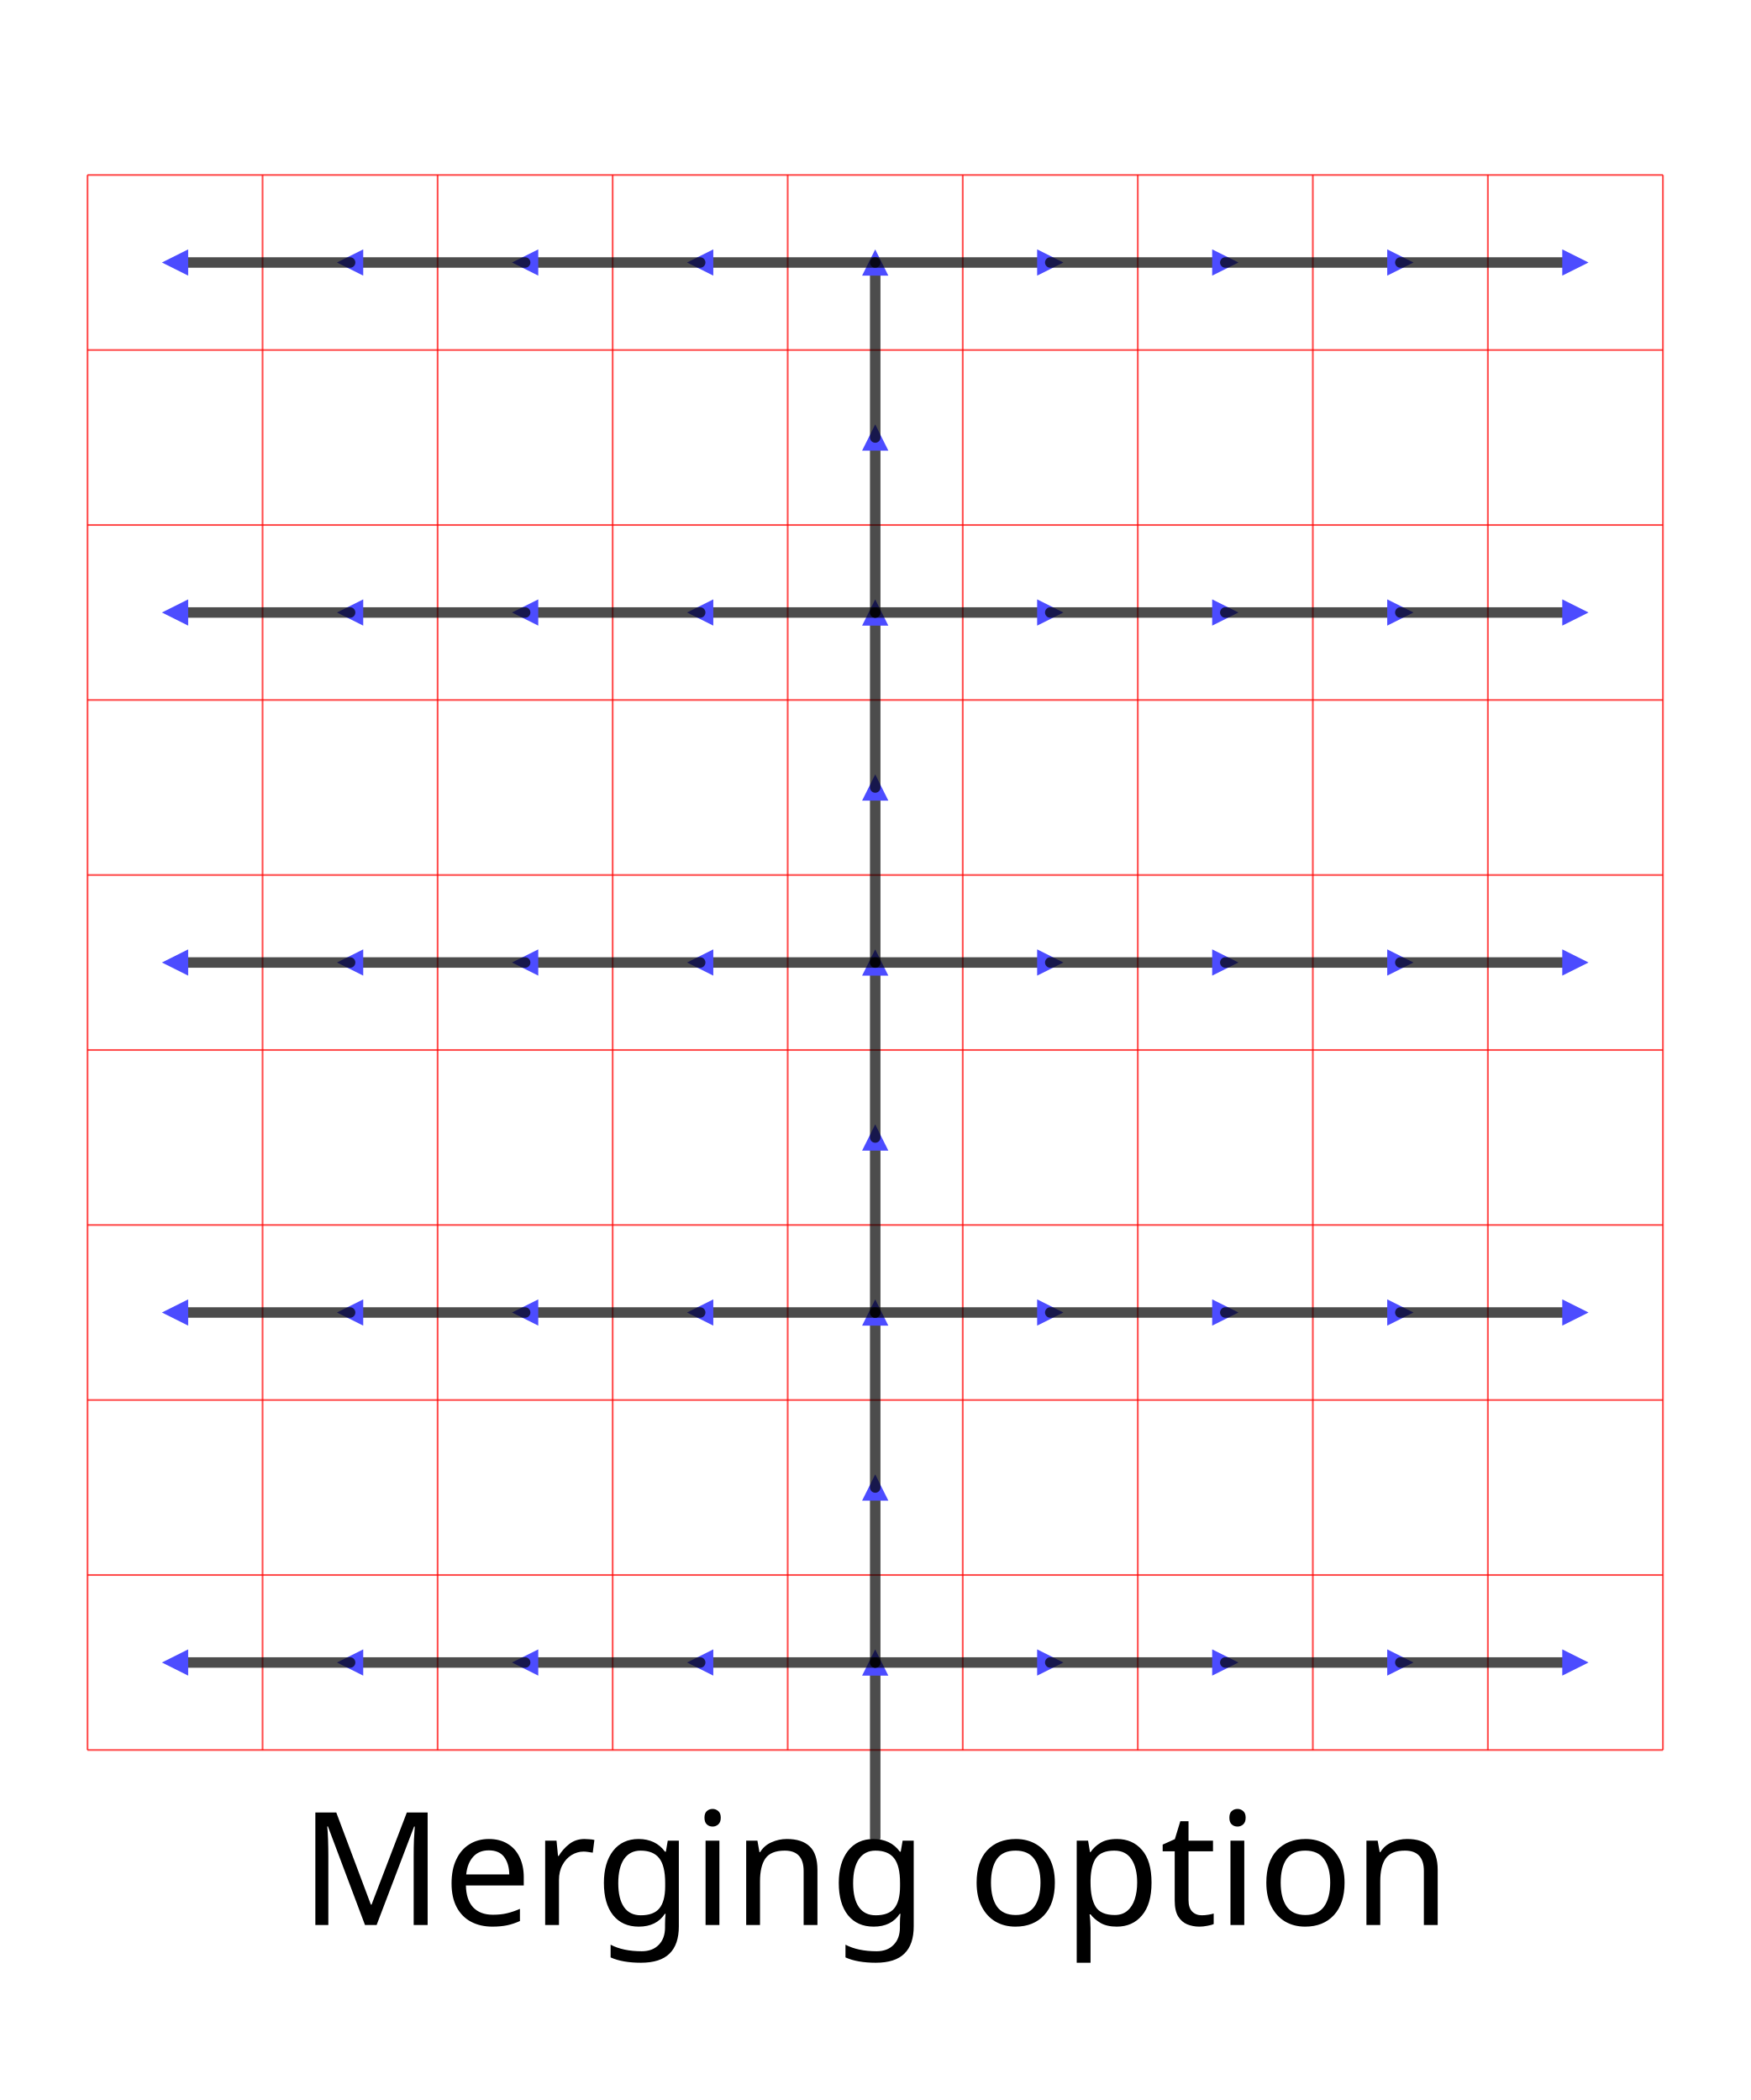
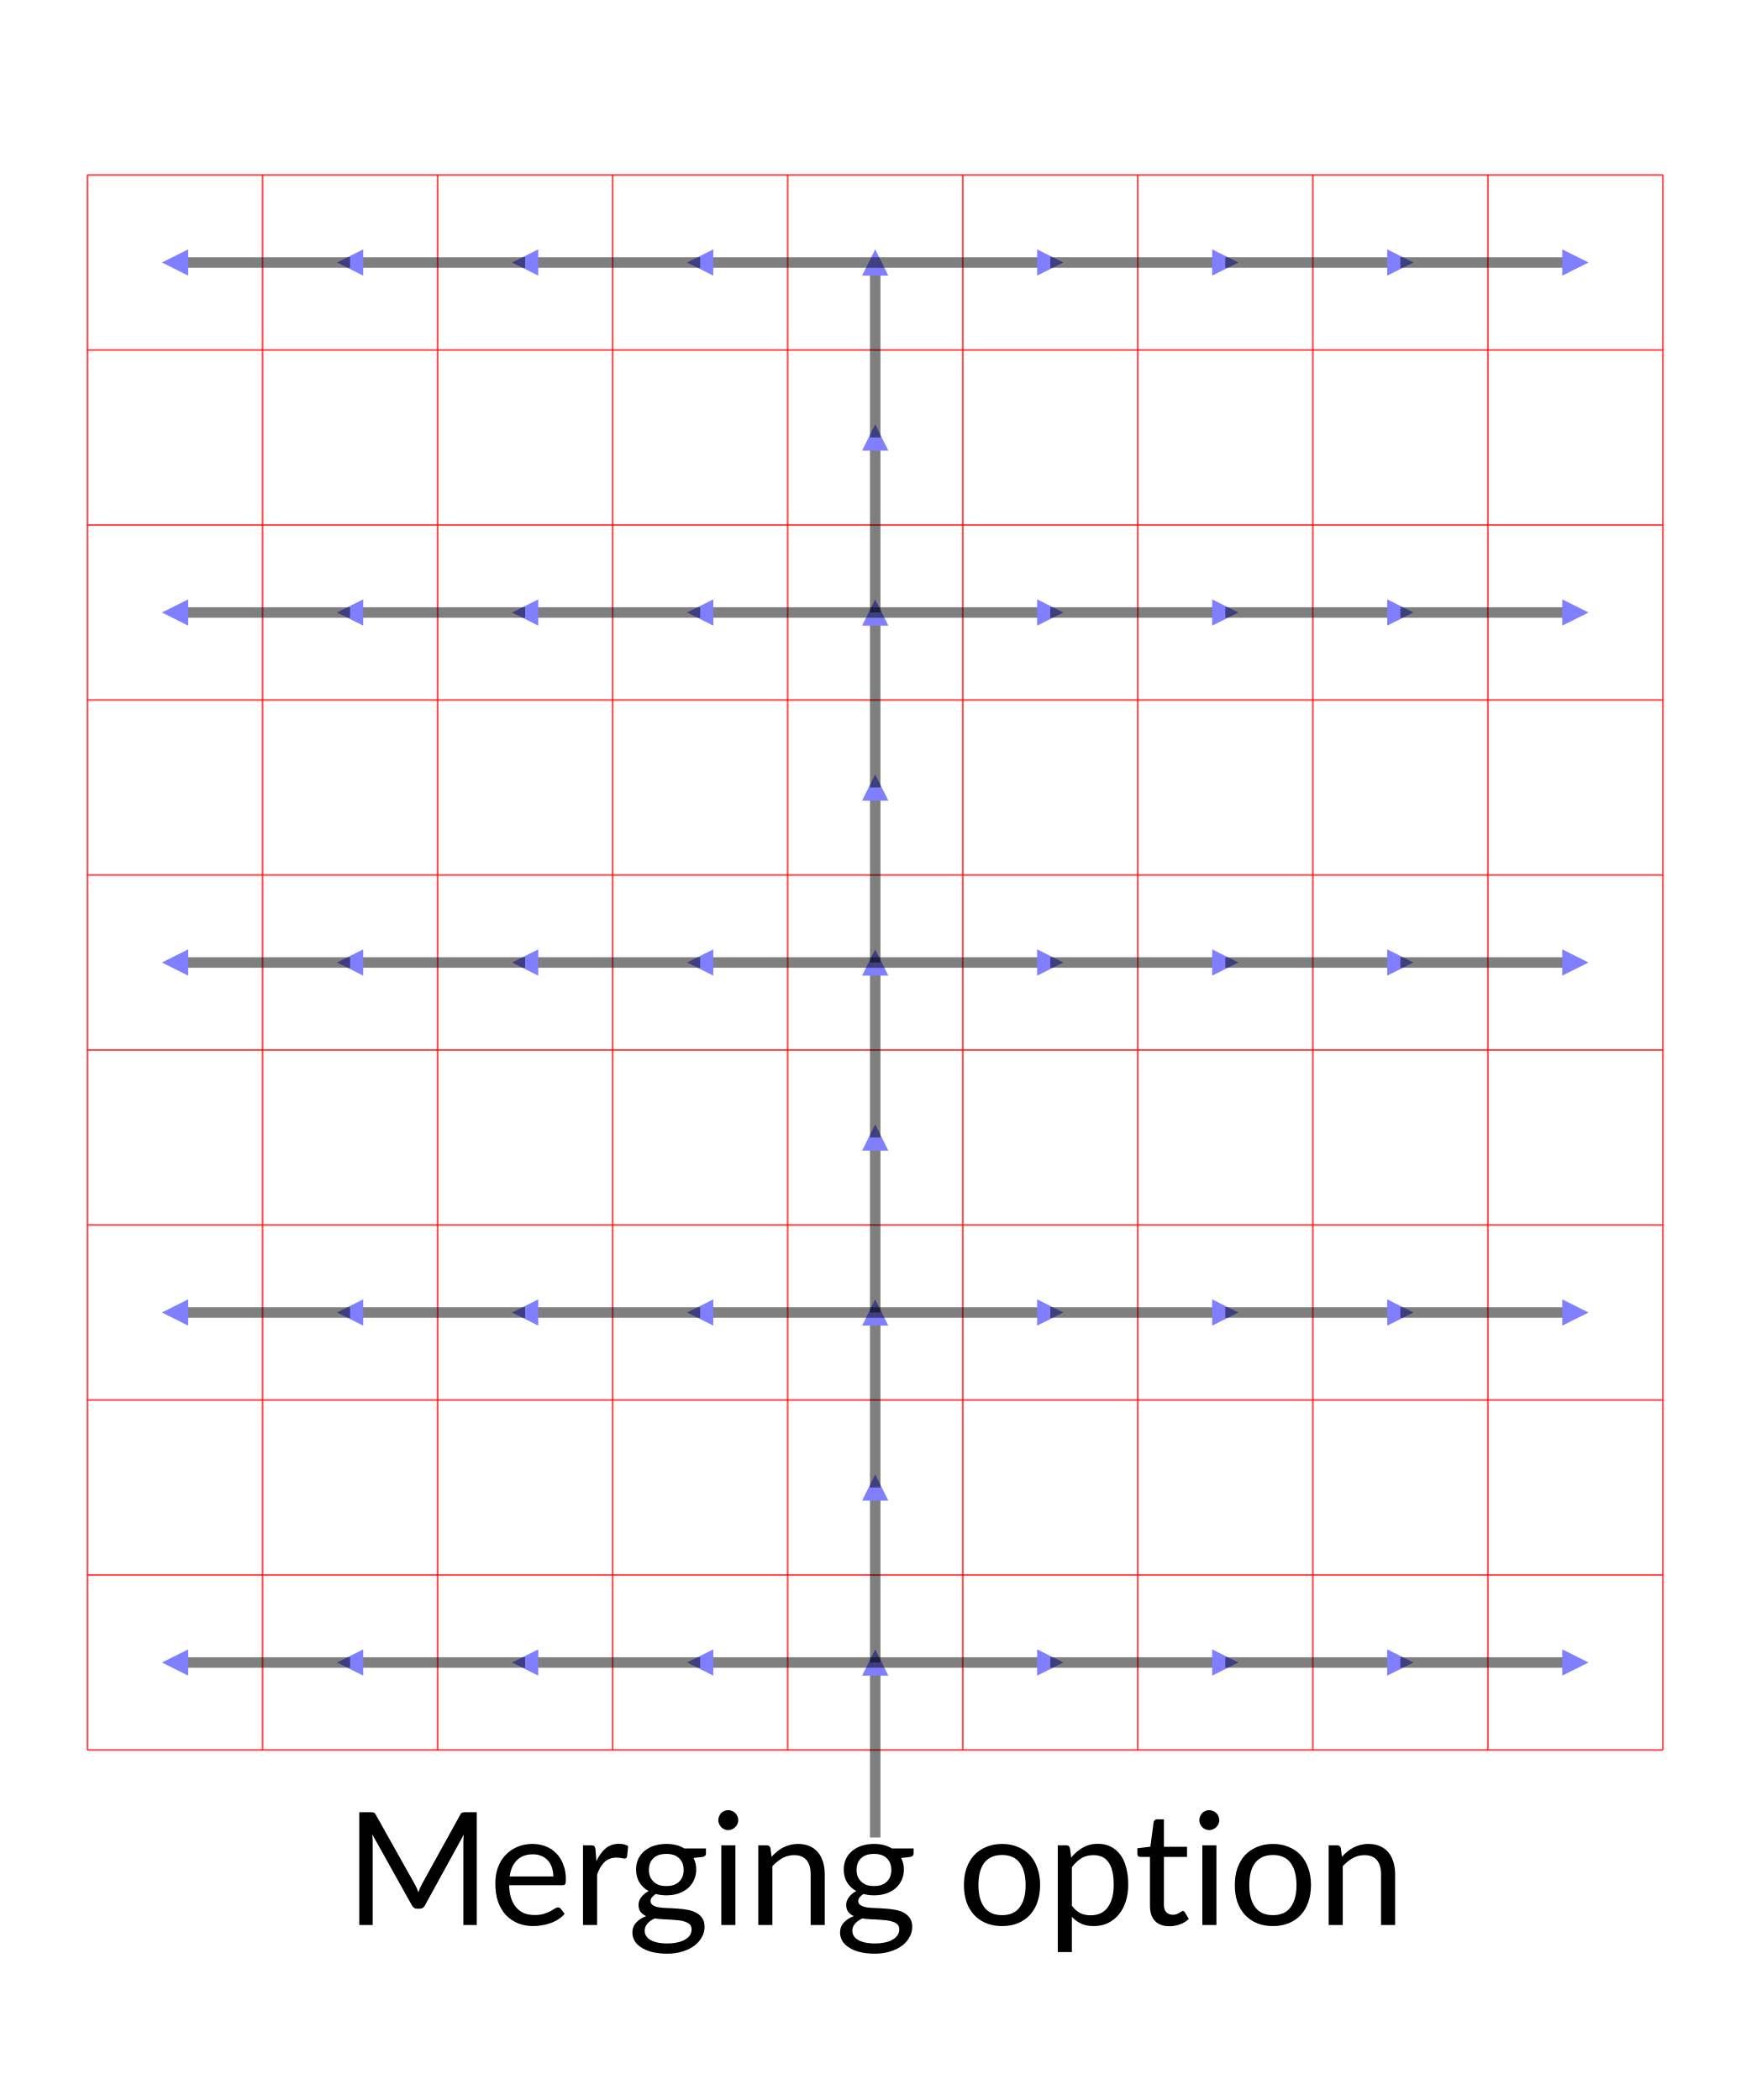
<svg xmlns="http://www.w3.org/2000/svg" baseProfile="full" height="240" version="1.1" viewBox="0,-210.0,200,240" width="200">
-   <defs id="id3">
-     <style type="text/css">
-                 text{font-family: Verdana;}
-                 svgg{background-color:grey;}
-                 .connection{stroke-linecap:round; opacity: 0.7; stroke-width:1.2;}
-                 span{text-anchor: "middle"; alignment_baseline: "middle"}
-                 .gridLabels{fill: grey;font-style: italic;font-weight: 900}
-                 .down{stroke-dasharray: 5;}
-                 .up{stroke-dasharray: 5;}
-                 .top{stroke-dasharray: 5;}
-                 .gridmarker{stroke:red; stroke-width:0.2; opacity: 0.7;}
-                 </style>
+   <defs id="id5">
    <marker id="id1" markerHeight="10" markerUnits="strokeWidth" markerWidth="5" orient="auto" refX="30" refY="30" viewBox="0 0 120 120">
      <path d="M 0 0 L 60 30 L 0 60 z" fill="blue" />
    </marker>
-     <marker id="id2" markerHeight="10" markerUnits="strokeWidth" markerWidth="5" orient="auto" refX="30" refY="30" viewBox="0 0 120 120">
-       <circle cx="0" cy="0" fill="red" r="60" />
+     <marker id="id2" markerHeight="10" markerUnits="strokeWidth" markerWidth="5" orient="auto" viewBox="-15 -15 30 30">
+       <rect fill="green" height="20" width="20" x="-10" y="-10" />
+       <path d="M 8 0 L -8 8 L -8 -8 z" fill="blue" />
    </marker>
+     <marker id="id3" markerHeight="10" markerUnits="strokeWidth" markerWidth="5" orient="auto" viewBox="-15 -15 30 30">
+       <rect fill="green" height="20" width="20" x="-10" y="-10" />
+       <path d="M 8 0 L -8 8 L -8 -8 z" fill="blue" />
+     </marker>
+     <marker id="id4" markerHeight="10" markerUnits="strokeWidth" markerWidth="5" orient="auto" viewBox="-15 -15 30 30">
+       <line stroke="red" stroke-width="5px" x1="0" x2="0" y1="-15" y2="15" />
+     </marker>
+     <style type="text/css">
+                 text{font-family: Lato;}
+                 span{text-anchor: "middle"; alignment_baseline: "middle"}
+                 .gridLabels{fill: grey;font-style: italic;font-weight: 900}
+                 .gridmarker{stroke:red; stroke-width:0.2; opacity: 0.7;}
+                 
+                 .connection{ opacity: 0.5;
+                             marker-end:url(#id1);
+                             stroke-width:1.2;}
+                 .up{stroke-dasharray: 2;
+                     marker-end:url(#id3);}
+                 .down{stroke-dasharray: 2;
+                     marker-start:url(#id2);}
+                 .top{stroke-dasharray: 2;
+                     marker-start:url(#id4);}
+                 .buffer{ filter: hue-rotate(90deg);
+                           stroke-width:2; stroke-dasharray:1;}
+                 </style>
  </defs>
  <g id="markers" transform="scale(1,-1)">
    <line class="gridmarker" x1="10" x2="10" y1="10" y2="190" />
    <line class="gridmarker" x1="30" x2="30" y1="10" y2="190" />
    <line class="gridmarker" x1="50" x2="50" y1="10" y2="190" />
    <line class="gridmarker" x1="70" x2="70" y1="10" y2="190" />
    <line class="gridmarker" x1="90" x2="90" y1="10" y2="190" />
    <line class="gridmarker" x1="110" x2="110" y1="10" y2="190" />
    <line class="gridmarker" x1="130" x2="130" y1="10" y2="190" />
    <line class="gridmarker" x1="150" x2="150" y1="10" y2="190" />
    <line class="gridmarker" x1="170" x2="170" y1="10" y2="190" />
    <line class="gridmarker" x1="190" x2="190" y1="10" y2="190" />
    <line class="gridmarker" x1="10" x2="190" y1="10" y2="10" />
    <line class="gridmarker" x1="10" x2="190" y1="30" y2="30" />
    <line class="gridmarker" x1="10" x2="190" y1="50" y2="50" />
    <line class="gridmarker" x1="10" x2="190" y1="70" y2="70" />
    <line class="gridmarker" x1="10" x2="190" y1="90" y2="90" />
    <line class="gridmarker" x1="10" x2="190" y1="110" y2="110" />
    <line class="gridmarker" x1="10" x2="190" y1="130" y2="130" />
    <line class="gridmarker" x1="10" x2="190" y1="150" y2="150" />
    <line class="gridmarker" x1="10" x2="190" y1="170" y2="170" />
    <line class="gridmarker" x1="10" x2="190" y1="190" y2="190" />
  </g>
  <g id="main" transform="scale(1,-1)">
-     <line class="connection same" marker-end="url(#id1)" marker-mid="url(#id2)" stroke=" black" x1="100" x2="100" y1="0" y2="20" />
-     <line class="connection same" marker-end="url(#id1)" marker-mid="url(#id2)" stroke=" black" x1="100" x2="120" y1="20" y2="20" />
-     <line class="connection same" marker-end="url(#id1)" marker-mid="url(#id2)" stroke=" black" x1="120" x2="140" y1="20" y2="20" />
-     <line class="connection same" marker-end="url(#id1)" marker-mid="url(#id2)" stroke=" black" x1="140" x2="160" y1="20" y2="20" />
-     <line class="connection same" marker-end="url(#id1)" marker-mid="url(#id2)" stroke=" black" x1="160" x2="180" y1="20" y2="20" />
-     <line class="connection same" marker-end="url(#id1)" marker-mid="url(#id2)" stroke=" black" x1="100" x2="80" y1="20" y2="20" />
-     <line class="connection same" marker-end="url(#id1)" marker-mid="url(#id2)" stroke=" black" x1="80" x2="60" y1="20" y2="20" />
-     <line class="connection same" marker-end="url(#id1)" marker-mid="url(#id2)" stroke=" black" x1="60" x2="40" y1="20" y2="20" />
-     <line class="connection same" marker-end="url(#id1)" marker-mid="url(#id2)" stroke=" black" x1="40" x2="20" y1="20" y2="20" />
-     <line class="connection same" marker-end="url(#id1)" marker-mid="url(#id2)" stroke=" black" x1="100" x2="100" y1="20" y2="40" />
-     <line class="connection same" marker-end="url(#id1)" marker-mid="url(#id2)" stroke=" black" x1="100" x2="100" y1="40" y2="60" />
-     <line class="connection same" marker-end="url(#id1)" marker-mid="url(#id2)" stroke=" black" x1="100" x2="120" y1="60" y2="60" />
-     <line class="connection same" marker-end="url(#id1)" marker-mid="url(#id2)" stroke=" black" x1="120" x2="140" y1="60" y2="60" />
-     <line class="connection same" marker-end="url(#id1)" marker-mid="url(#id2)" stroke=" black" x1="140" x2="160" y1="60" y2="60" />
-     <line class="connection same" marker-end="url(#id1)" marker-mid="url(#id2)" stroke=" black" x1="160" x2="180" y1="60" y2="60" />
-     <line class="connection same" marker-end="url(#id1)" marker-mid="url(#id2)" stroke=" black" x1="100" x2="80" y1="60" y2="60" />
-     <line class="connection same" marker-end="url(#id1)" marker-mid="url(#id2)" stroke=" black" x1="80" x2="60" y1="60" y2="60" />
-     <line class="connection same" marker-end="url(#id1)" marker-mid="url(#id2)" stroke=" black" x1="60" x2="40" y1="60" y2="60" />
-     <line class="connection same" marker-end="url(#id1)" marker-mid="url(#id2)" stroke=" black" x1="40" x2="20" y1="60" y2="60" />
-     <line class="connection same" marker-end="url(#id1)" marker-mid="url(#id2)" stroke=" black" x1="100" x2="100" y1="60" y2="80" />
-     <line class="connection same" marker-end="url(#id1)" marker-mid="url(#id2)" stroke=" black" x1="100" x2="100" y1="80" y2="100" />
-     <line class="connection same" marker-end="url(#id1)" marker-mid="url(#id2)" stroke=" black" x1="100" x2="120" y1="100" y2="100" />
-     <line class="connection same" marker-end="url(#id1)" marker-mid="url(#id2)" stroke=" black" x1="120" x2="140" y1="100" y2="100" />
-     <line class="connection same" marker-end="url(#id1)" marker-mid="url(#id2)" stroke=" black" x1="140" x2="160" y1="100" y2="100" />
-     <line class="connection same" marker-end="url(#id1)" marker-mid="url(#id2)" stroke=" black" x1="160" x2="180" y1="100" y2="100" />
-     <line class="connection same" marker-end="url(#id1)" marker-mid="url(#id2)" stroke=" black" x1="100" x2="80" y1="100" y2="100" />
-     <line class="connection same" marker-end="url(#id1)" marker-mid="url(#id2)" stroke=" black" x1="80" x2="60" y1="100" y2="100" />
-     <line class="connection same" marker-end="url(#id1)" marker-mid="url(#id2)" stroke=" black" x1="60" x2="40" y1="100" y2="100" />
-     <line class="connection same" marker-end="url(#id1)" marker-mid="url(#id2)" stroke=" black" x1="40" x2="20" y1="100" y2="100" />
-     <line class="connection same" marker-end="url(#id1)" marker-mid="url(#id2)" stroke=" black" x1="100" x2="100" y1="100" y2="120" />
-     <line class="connection same" marker-end="url(#id1)" marker-mid="url(#id2)" stroke=" black" x1="100" x2="100" y1="120" y2="140" />
-     <line class="connection same" marker-end="url(#id1)" marker-mid="url(#id2)" stroke=" black" x1="100" x2="120" y1="140" y2="140" />
-     <line class="connection same" marker-end="url(#id1)" marker-mid="url(#id2)" stroke=" black" x1="120" x2="140" y1="140" y2="140" />
-     <line class="connection same" marker-end="url(#id1)" marker-mid="url(#id2)" stroke=" black" x1="140" x2="160" y1="140" y2="140" />
-     <line class="connection same" marker-end="url(#id1)" marker-mid="url(#id2)" stroke=" black" x1="160" x2="180" y1="140" y2="140" />
-     <line class="connection same" marker-end="url(#id1)" marker-mid="url(#id2)" stroke=" black" x1="100" x2="80" y1="140" y2="140" />
-     <line class="connection same" marker-end="url(#id1)" marker-mid="url(#id2)" stroke=" black" x1="80" x2="60" y1="140" y2="140" />
-     <line class="connection same" marker-end="url(#id1)" marker-mid="url(#id2)" stroke=" black" x1="60" x2="40" y1="140" y2="140" />
-     <line class="connection same" marker-end="url(#id1)" marker-mid="url(#id2)" stroke=" black" x1="40" x2="20" y1="140" y2="140" />
-     <line class="connection same" marker-end="url(#id1)" marker-mid="url(#id2)" stroke=" black" x1="100" x2="100" y1="140" y2="160" />
-     <line class="connection same" marker-end="url(#id1)" marker-mid="url(#id2)" stroke=" black" x1="100" x2="100" y1="160" y2="180" />
-     <line class="connection same" marker-end="url(#id1)" marker-mid="url(#id2)" stroke=" black" x1="100" x2="120" y1="180" y2="180" />
-     <line class="connection same" marker-end="url(#id1)" marker-mid="url(#id2)" stroke=" black" x1="120" x2="140" y1="180" y2="180" />
-     <line class="connection same" marker-end="url(#id1)" marker-mid="url(#id2)" stroke=" black" x1="140" x2="160" y1="180" y2="180" />
-     <line class="connection same" marker-end="url(#id1)" marker-mid="url(#id2)" stroke=" black" x1="160" x2="180" y1="180" y2="180" />
-     <line class="connection same" marker-end="url(#id1)" marker-mid="url(#id2)" stroke=" black" x1="100" x2="80" y1="180" y2="180" />
-     <line class="connection same" marker-end="url(#id1)" marker-mid="url(#id2)" stroke=" black" x1="80" x2="60" y1="180" y2="180" />
-     <line class="connection same" marker-end="url(#id1)" marker-mid="url(#id2)" stroke=" black" x1="60" x2="40" y1="180" y2="180" />
-     <line class="connection same" marker-end="url(#id1)" marker-mid="url(#id2)" stroke=" black" x1="40" x2="20" y1="180" y2="180" />
+     <line class="connection same" stroke=" black" x1="100" x2="100" y1="0" y2="20" />
+     <line class="connection same" stroke=" black" x1="100" x2="120" y1="20" y2="20" />
+     <line class="connection same" stroke=" black" x1="120" x2="140" y1="20" y2="20" />
+     <line class="connection same" stroke=" black" x1="140" x2="160" y1="20" y2="20" />
+     <line class="connection same" stroke=" black" x1="160" x2="180" y1="20" y2="20" />
+     <line class="connection same" stroke=" black" x1="100" x2="80" y1="20" y2="20" />
+     <line class="connection same" stroke=" black" x1="80" x2="60" y1="20" y2="20" />
+     <line class="connection same" stroke=" black" x1="60" x2="40" y1="20" y2="20" />
+     <line class="connection same" stroke=" black" x1="40" x2="20" y1="20" y2="20" />
+     <line class="connection same" stroke=" black" x1="100" x2="100" y1="20" y2="40" />
+     <line class="connection same" stroke=" black" x1="100" x2="100" y1="40" y2="60" />
+     <line class="connection same" stroke=" black" x1="100" x2="120" y1="60" y2="60" />
+     <line class="connection same" stroke=" black" x1="120" x2="140" y1="60" y2="60" />
+     <line class="connection same" stroke=" black" x1="140" x2="160" y1="60" y2="60" />
+     <line class="connection same" stroke=" black" x1="160" x2="180" y1="60" y2="60" />
+     <line class="connection same" stroke=" black" x1="100" x2="80" y1="60" y2="60" />
+     <line class="connection same" stroke=" black" x1="80" x2="60" y1="60" y2="60" />
+     <line class="connection same" stroke=" black" x1="60" x2="40" y1="60" y2="60" />
+     <line class="connection same" stroke=" black" x1="40" x2="20" y1="60" y2="60" />
+     <line class="connection same" stroke=" black" x1="100" x2="100" y1="60" y2="80" />
+     <line class="connection same" stroke=" black" x1="100" x2="100" y1="80" y2="100" />
+     <line class="connection same" stroke=" black" x1="100" x2="120" y1="100" y2="100" />
+     <line class="connection same" stroke=" black" x1="120" x2="140" y1="100" y2="100" />
+     <line class="connection same" stroke=" black" x1="140" x2="160" y1="100" y2="100" />
+     <line class="connection same" stroke=" black" x1="160" x2="180" y1="100" y2="100" />
+     <line class="connection same" stroke=" black" x1="100" x2="80" y1="100" y2="100" />
+     <line class="connection same" stroke=" black" x1="80" x2="60" y1="100" y2="100" />
+     <line class="connection same" stroke=" black" x1="60" x2="40" y1="100" y2="100" />
+     <line class="connection same" stroke=" black" x1="40" x2="20" y1="100" y2="100" />
+     <line class="connection same" stroke=" black" x1="100" x2="100" y1="100" y2="120" />
+     <line class="connection same" stroke=" black" x1="100" x2="100" y1="120" y2="140" />
+     <line class="connection same" stroke=" black" x1="100" x2="120" y1="140" y2="140" />
+     <line class="connection same" stroke=" black" x1="120" x2="140" y1="140" y2="140" />
+     <line class="connection same" stroke=" black" x1="140" x2="160" y1="140" y2="140" />
+     <line class="connection same" stroke=" black" x1="160" x2="180" y1="140" y2="140" />
+     <line class="connection same" stroke=" black" x1="100" x2="80" y1="140" y2="140" />
+     <line class="connection same" stroke=" black" x1="80" x2="60" y1="140" y2="140" />
+     <line class="connection same" stroke=" black" x1="60" x2="40" y1="140" y2="140" />
+     <line class="connection same" stroke=" black" x1="40" x2="20" y1="140" y2="140" />
+     <line class="connection same" stroke=" black" x1="100" x2="100" y1="140" y2="160" />
+     <line class="connection same" stroke=" black" x1="100" x2="100" y1="160" y2="180" />
+     <line class="connection same" stroke=" black" x1="100" x2="120" y1="180" y2="180" />
+     <line class="connection same" stroke=" black" x1="120" x2="140" y1="180" y2="180" />
+     <line class="connection same" stroke=" black" x1="140" x2="160" y1="180" y2="180" />
+     <line class="connection same" stroke=" black" x1="160" x2="180" y1="180" y2="180" />
+     <line class="connection same" stroke=" black" x1="100" x2="80" y1="180" y2="180" />
+     <line class="connection same" stroke=" black" x1="80" x2="60" y1="180" y2="180" />
+     <line class="connection same" stroke=" black" x1="60" x2="40" y1="180" y2="180" />
+     <line class="connection same" stroke=" black" x1="40" x2="20" y1="180" y2="180" />
    <g id="text">
      <text alignment-baseline="middle" class="moduleLabel" fill="black" font-size="18.0" text-anchor="middle" transform="scale(1,-1)" x="100.0" y="10.0">Merging option</text>
    </g>
  </g>
</svg>
